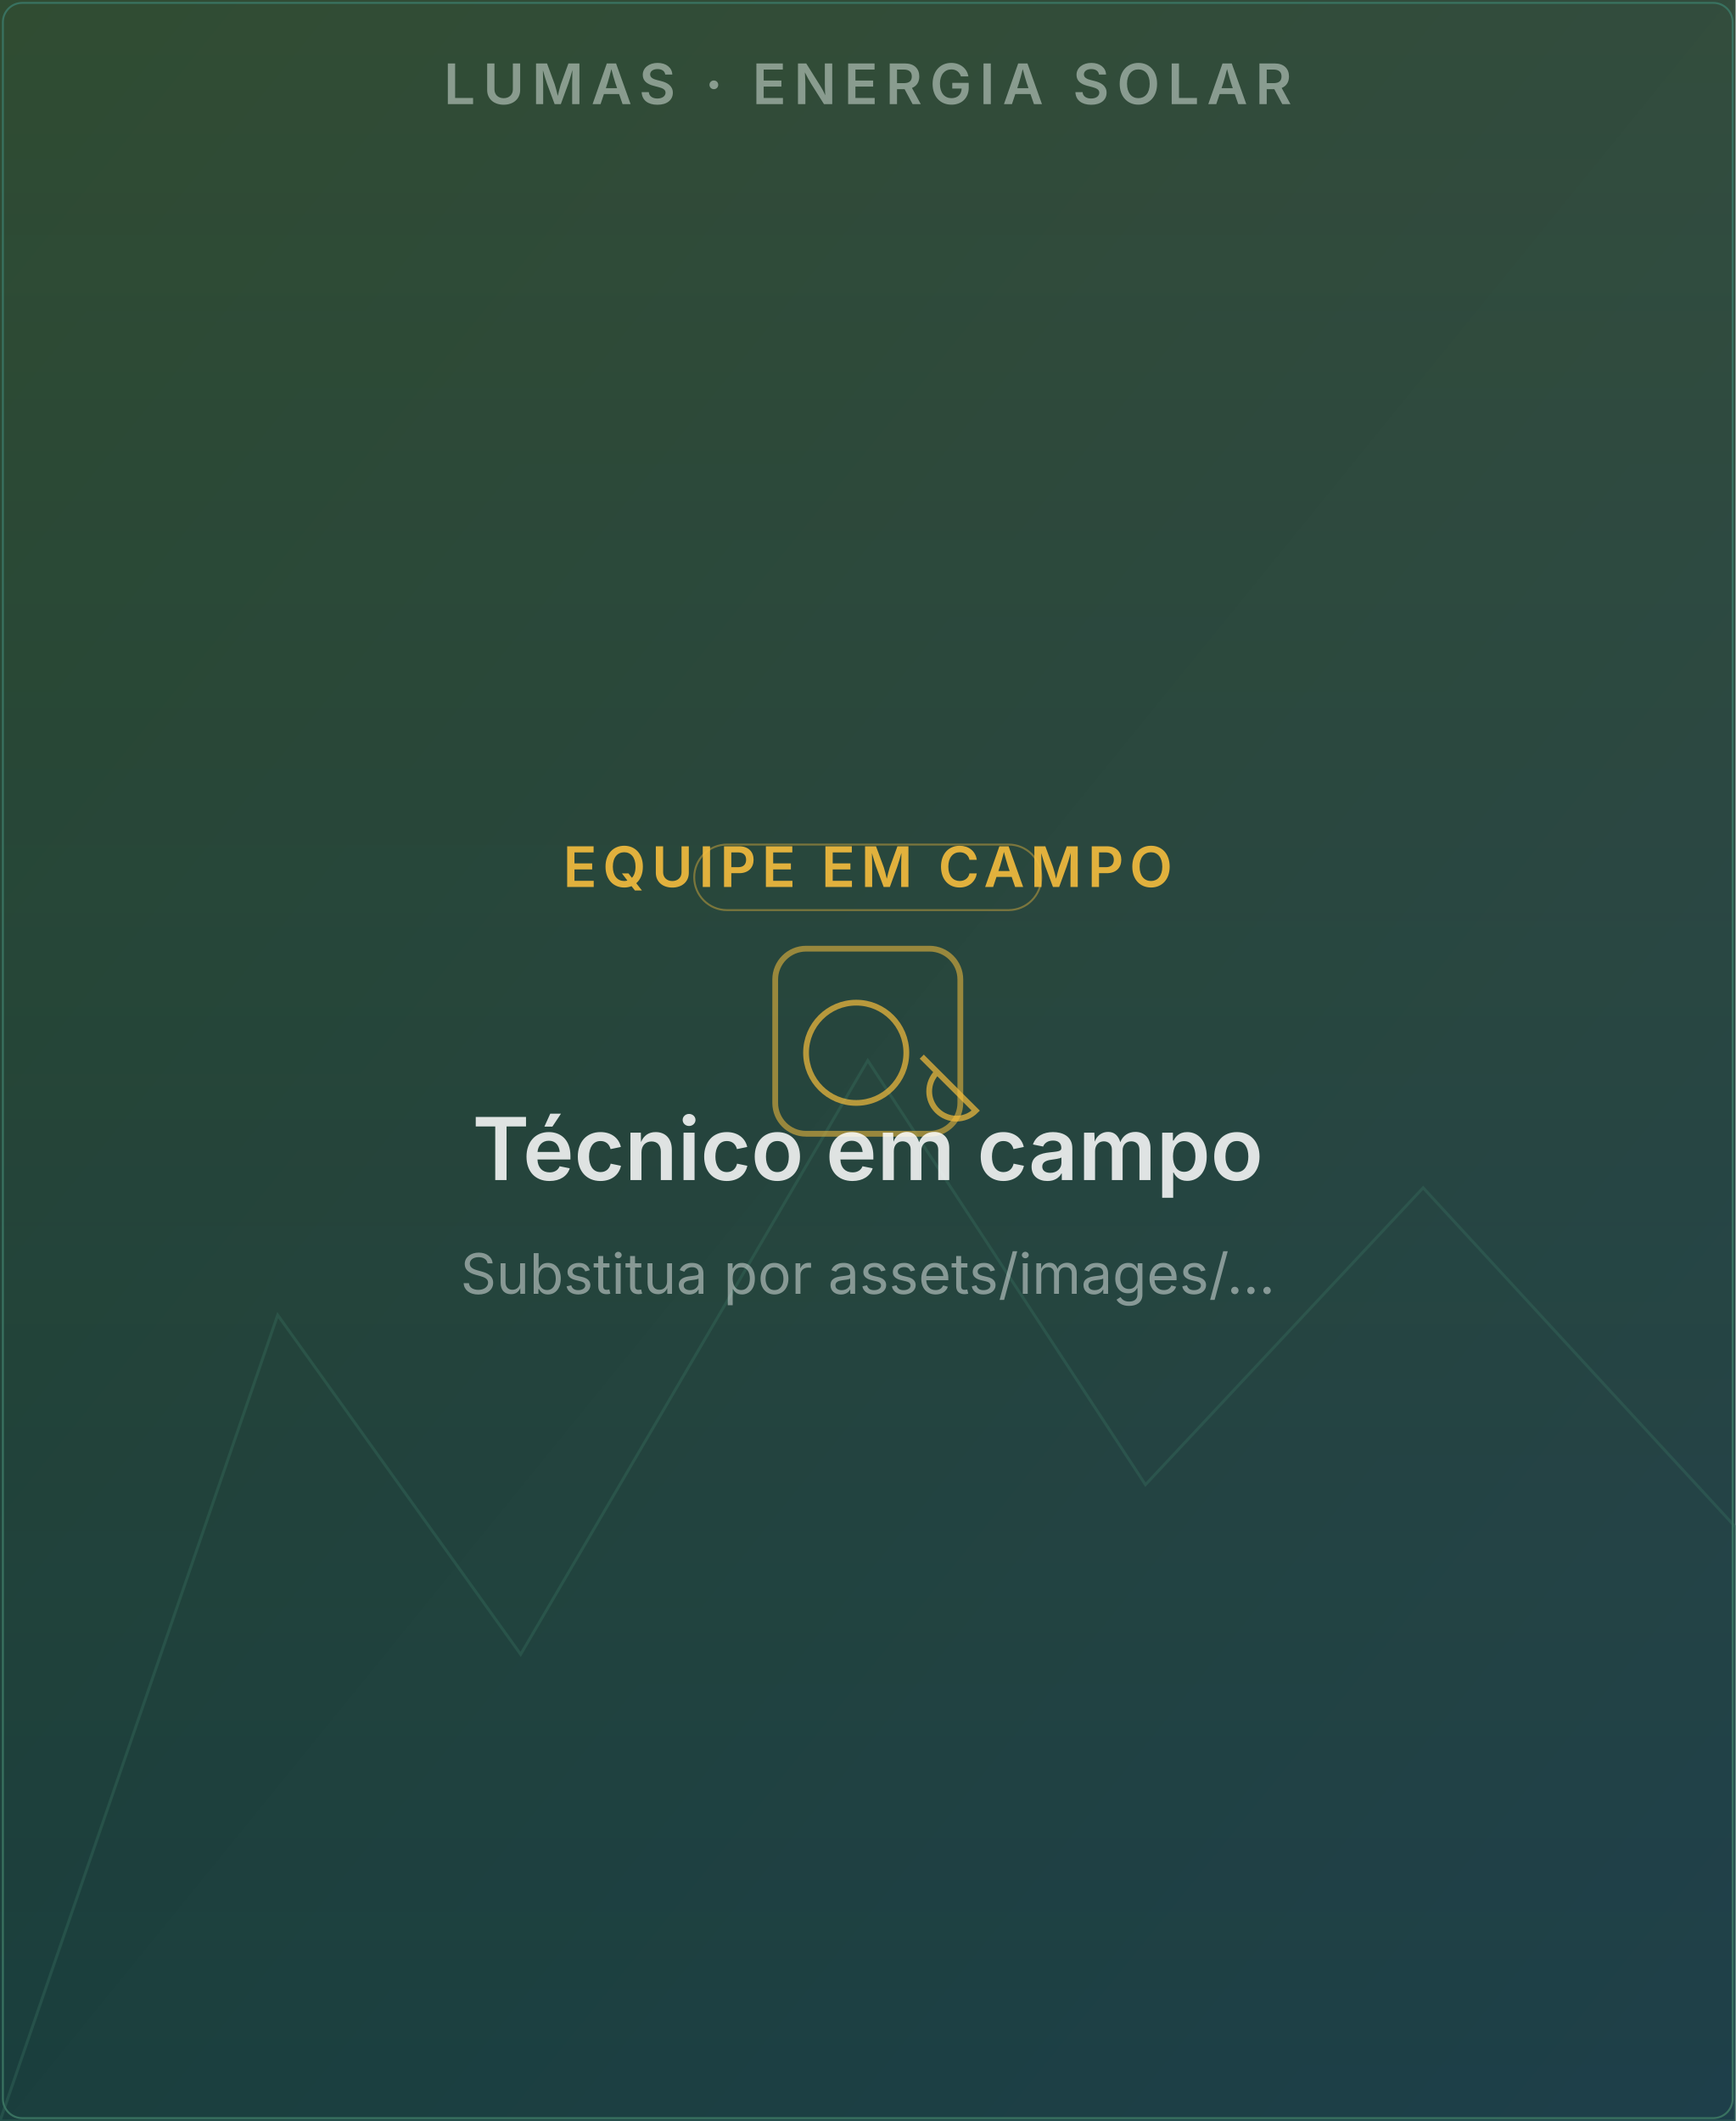
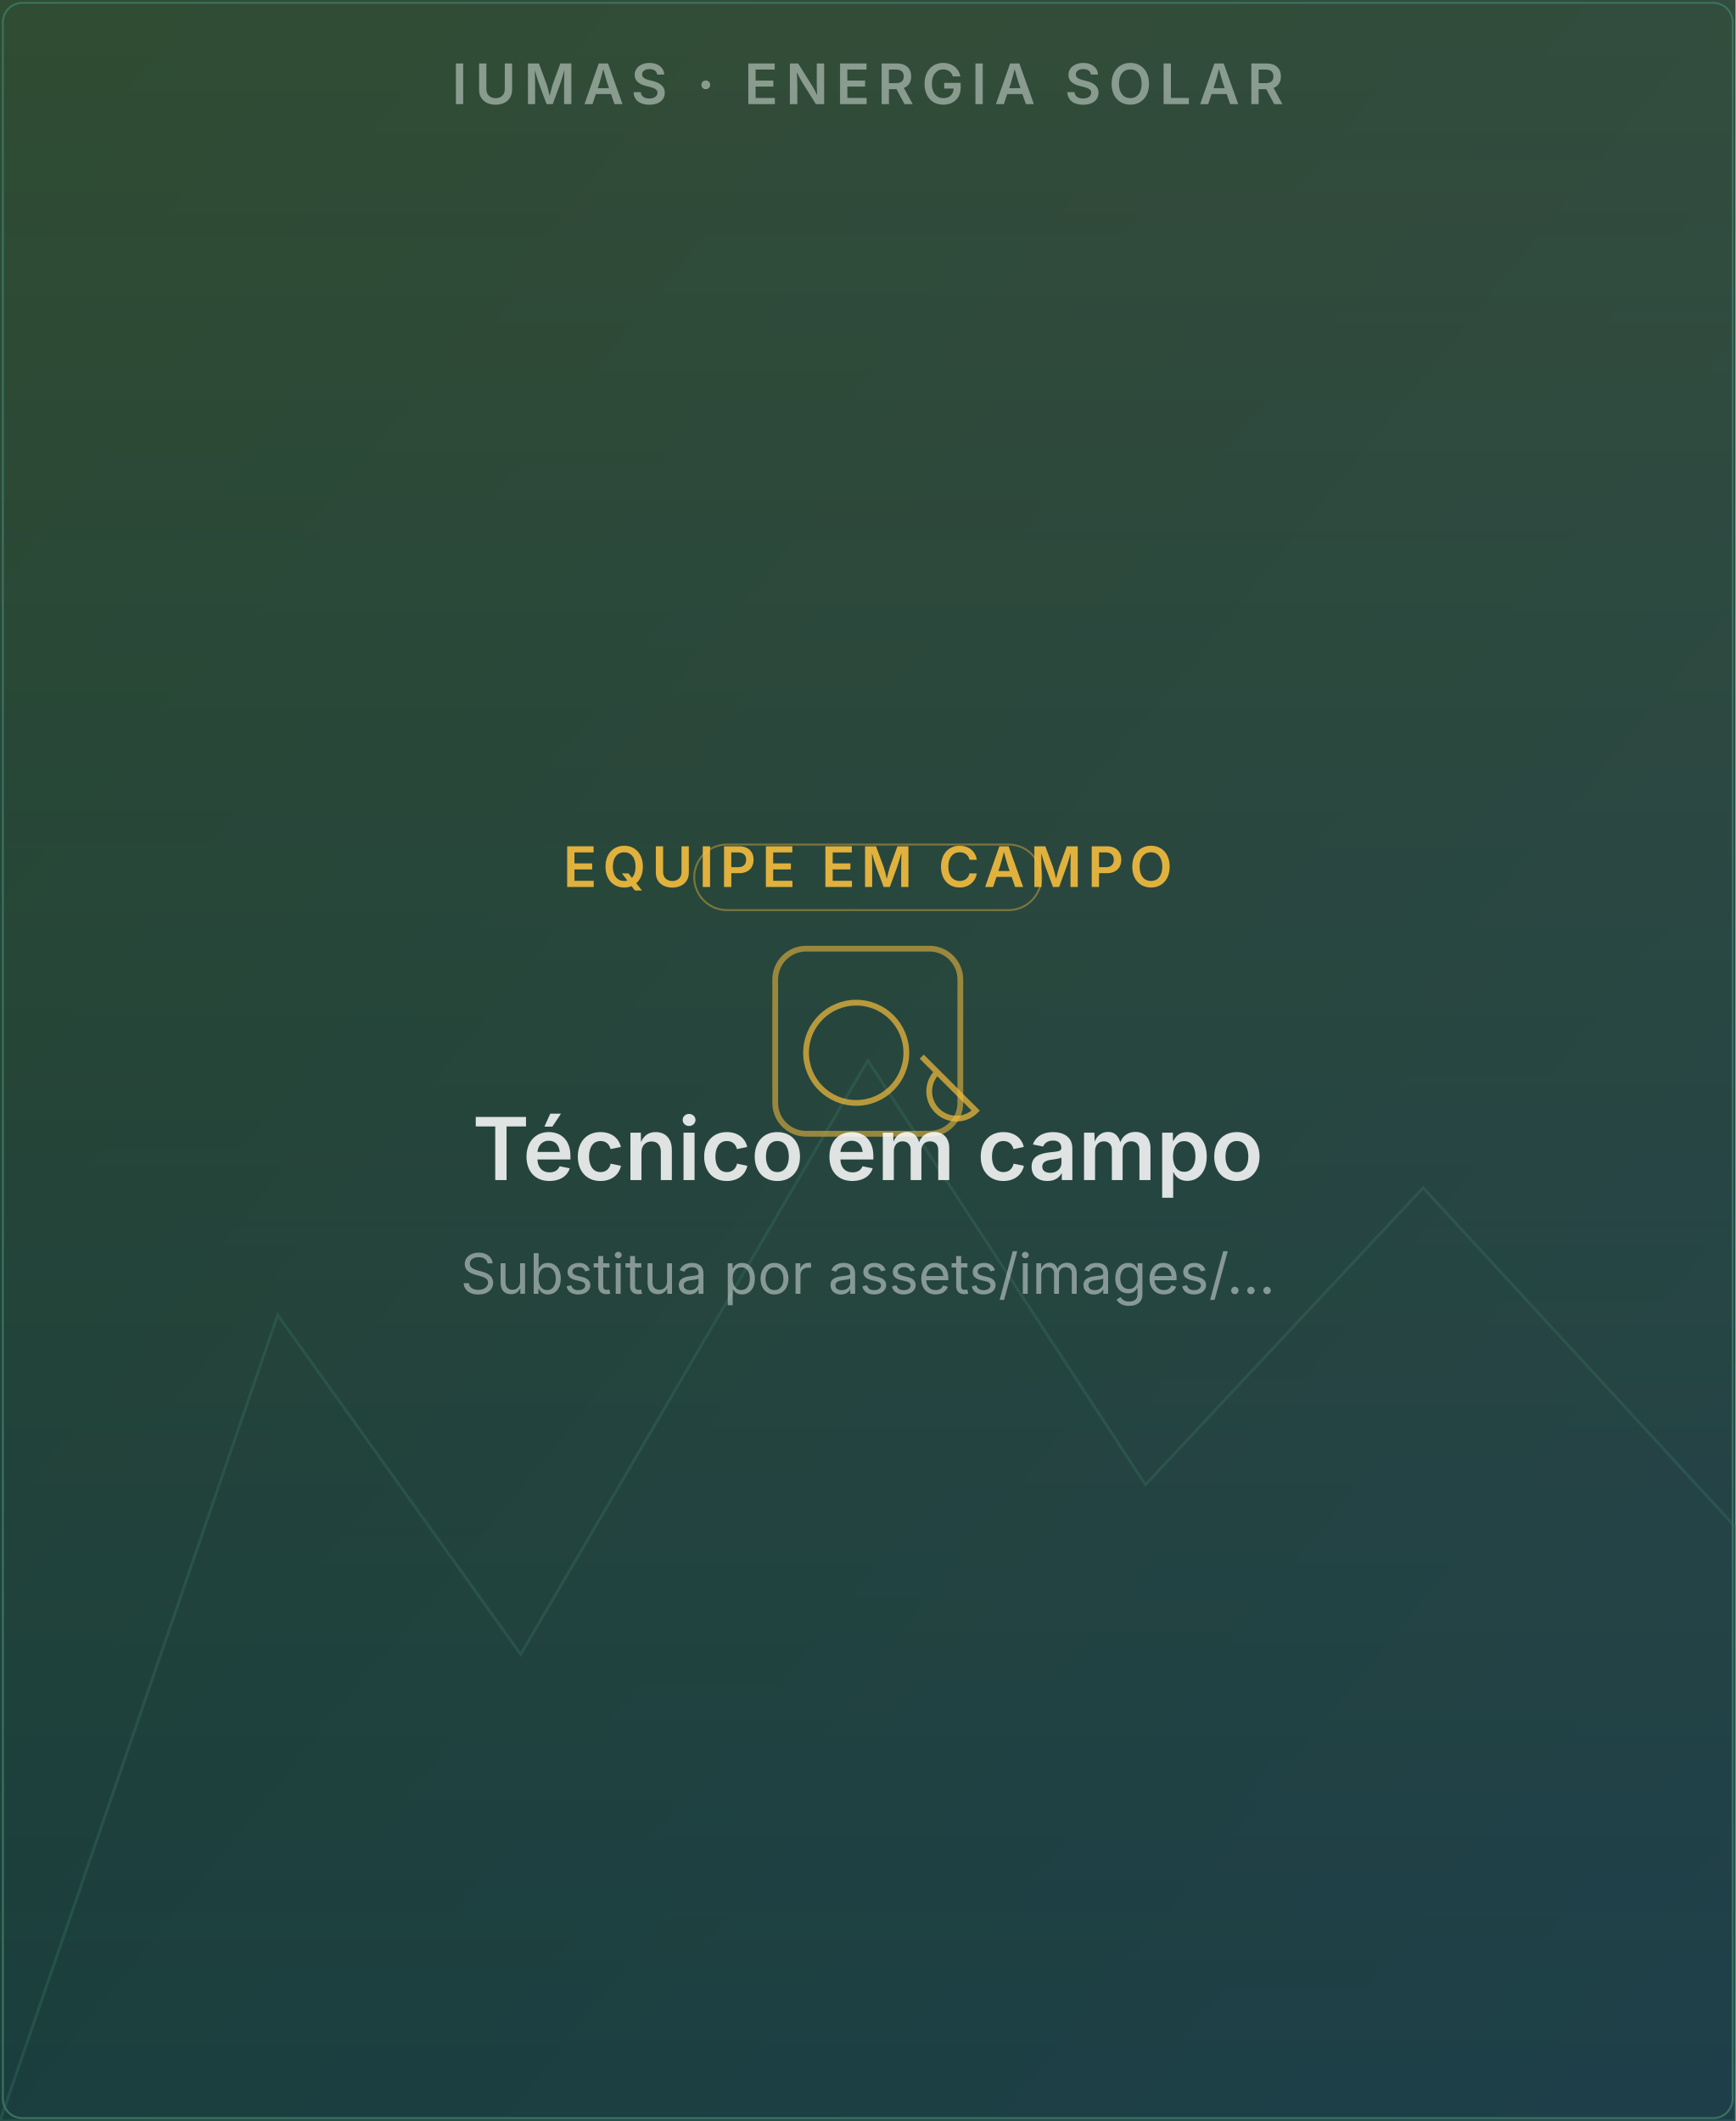
<svg xmlns="http://www.w3.org/2000/svg" width="900" height="1100" viewBox="0 0 900 1100" role="img" aria-label="Profissional em campo — construtora">
  <defs>
    <linearGradient id="g900" x1="0" y1="0" x2="1" y2="1">
      <stop offset="0" stop-color="#103a31" />
      <stop offset="1" stop-color="#173b4a" />
    </linearGradient>
    <linearGradient id="gg900" x1="0" y1="0" x2="0" y2="1">
      <stop offset="0" stop-color="#f5bd3d" stop-opacity="0.14" />
      <stop offset="1" stop-color="#f5bd3d" stop-opacity="0.03" />
    </linearGradient>
  </defs>
  <rect width="900" height="1100" fill="url(#g900)" />
  <rect width="900" height="1100" fill="url(#gg900)" />
  <g opacity="0.35">
    <path d="M0 1100 L144.0 682.0 L270.0 858.0 L450.0 550.0 L594.0 770.0 L738.0 616 L900 792.0 V1100 Z" fill="none" stroke="#397260" stroke-width="1.5" />
  </g>
-   <text x="450.0" y="54" text-anchor="middle" font-family="Inter, Arial, sans-serif" font-size="29.0" letter-spacing="4" fill="#e3ede7" fill-opacity="0.5" font-weight="600">LUMAS · ENERGIA SOLAR</text>
+   <text x="450.0" y="54" text-anchor="middle" font-family="Inter, Arial, sans-serif" font-size="29.0" letter-spacing="4" fill="#e3ede7" fill-opacity="0.5" font-weight="600">IUMAS · ENERGIA SOLAR</text>
  <rect x="1.5" y="1.5" width="897" height="1097" rx="10" fill="none" stroke="#397260" />
  <rect x="360.0" y="438.0" width="180" height="34" rx="17" fill="none" stroke="#f5bd3d" stroke-opacity="0.4" />
  <text x="450.0" y="460.0" text-anchor="middle" font-family="Inter, Arial, sans-serif" font-size="29.0" letter-spacing="3" fill="#f5bd3d" fill-opacity="0.9" font-weight="600">EQUIPE EM CAMPO</text>
  <rect x="402.0" y="492.0" width="96" height="96" rx="16" fill="none" stroke="#f5bd3d" stroke-opacity="0.55" stroke-width="3" />
  <circle cx="444.0" cy="546.0" r="26" fill="none" stroke="#f5bd3d" stroke-opacity="0.7" stroke-width="3" />
  <path d="M482.0 552.0 l24 24 a14 14 0 1 1 -20 -20 l-8 -8" fill="none" stroke="#f5bd3d" stroke-opacity="0.7" stroke-width="3" />
  <text x="450.0" y="612.0" text-anchor="middle" font-family="Inter, Arial, sans-serif" font-size="45.0" fill="#ffffff" fill-opacity="0.85" font-weight="600">Técnico em campo</text>
  <text x="450.0" y="671.0" text-anchor="middle" font-family="Inter, Arial, sans-serif" font-size="29.0" fill="#ffffff" fill-opacity="0.45">Substitua por assets/images/…</text>
</svg>
